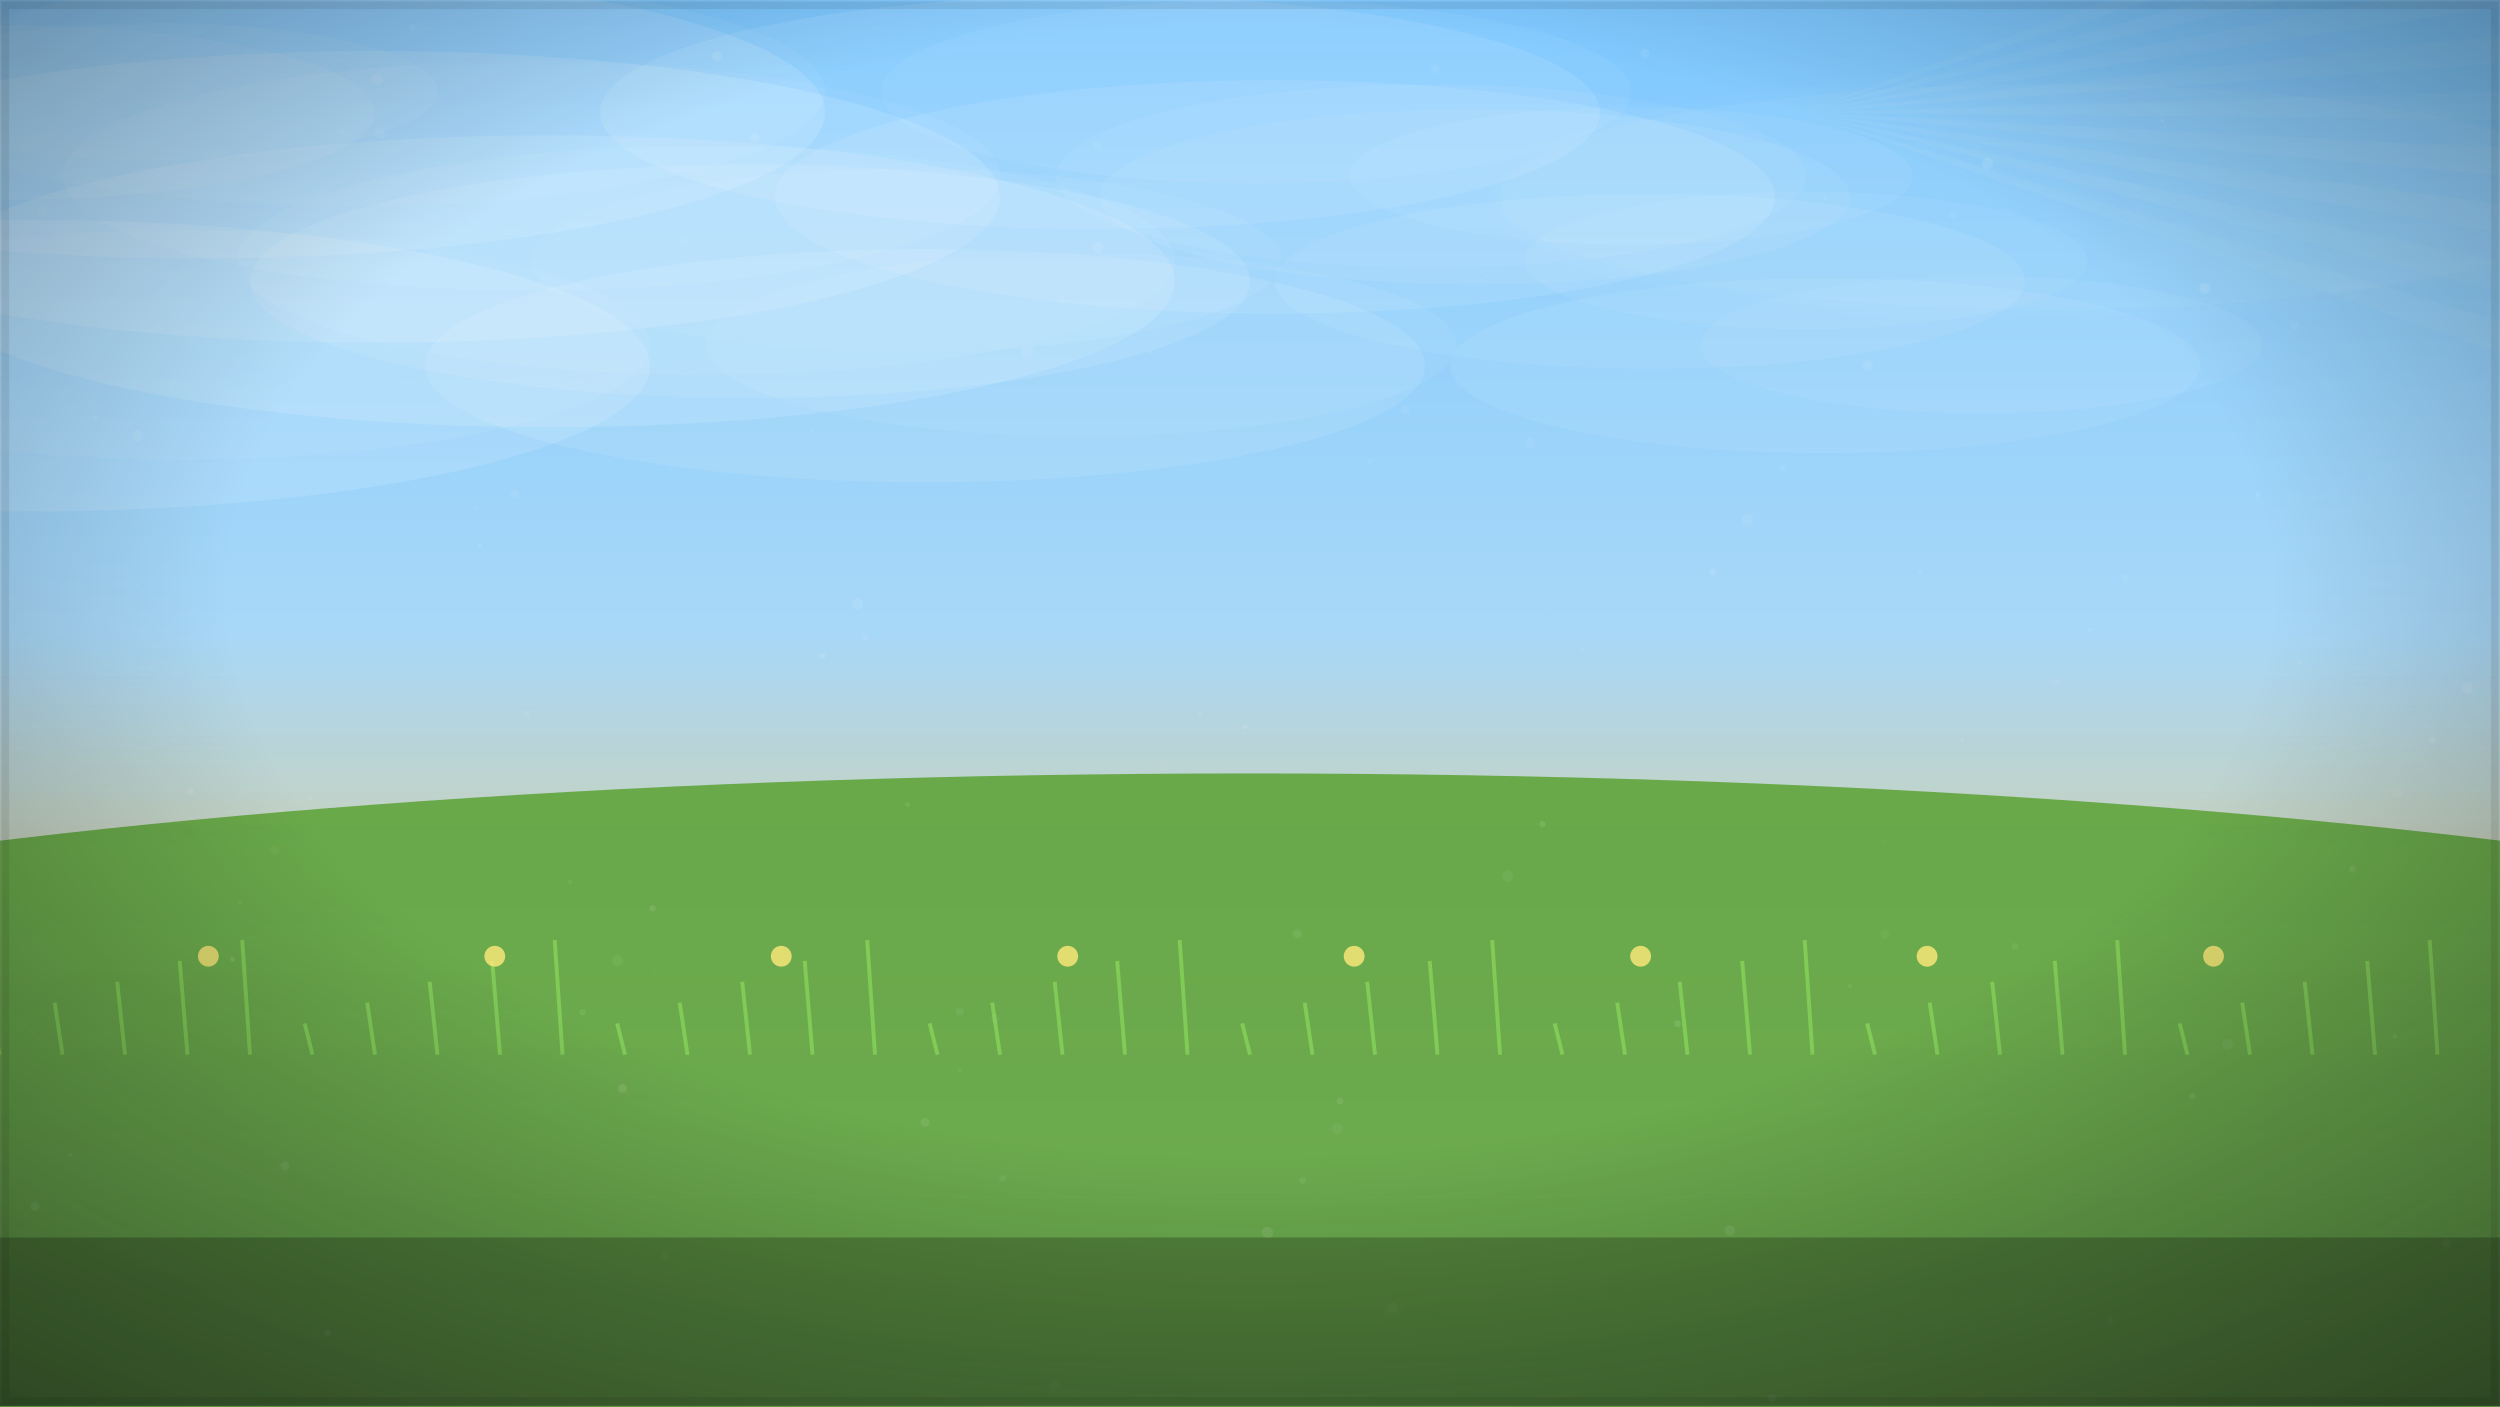
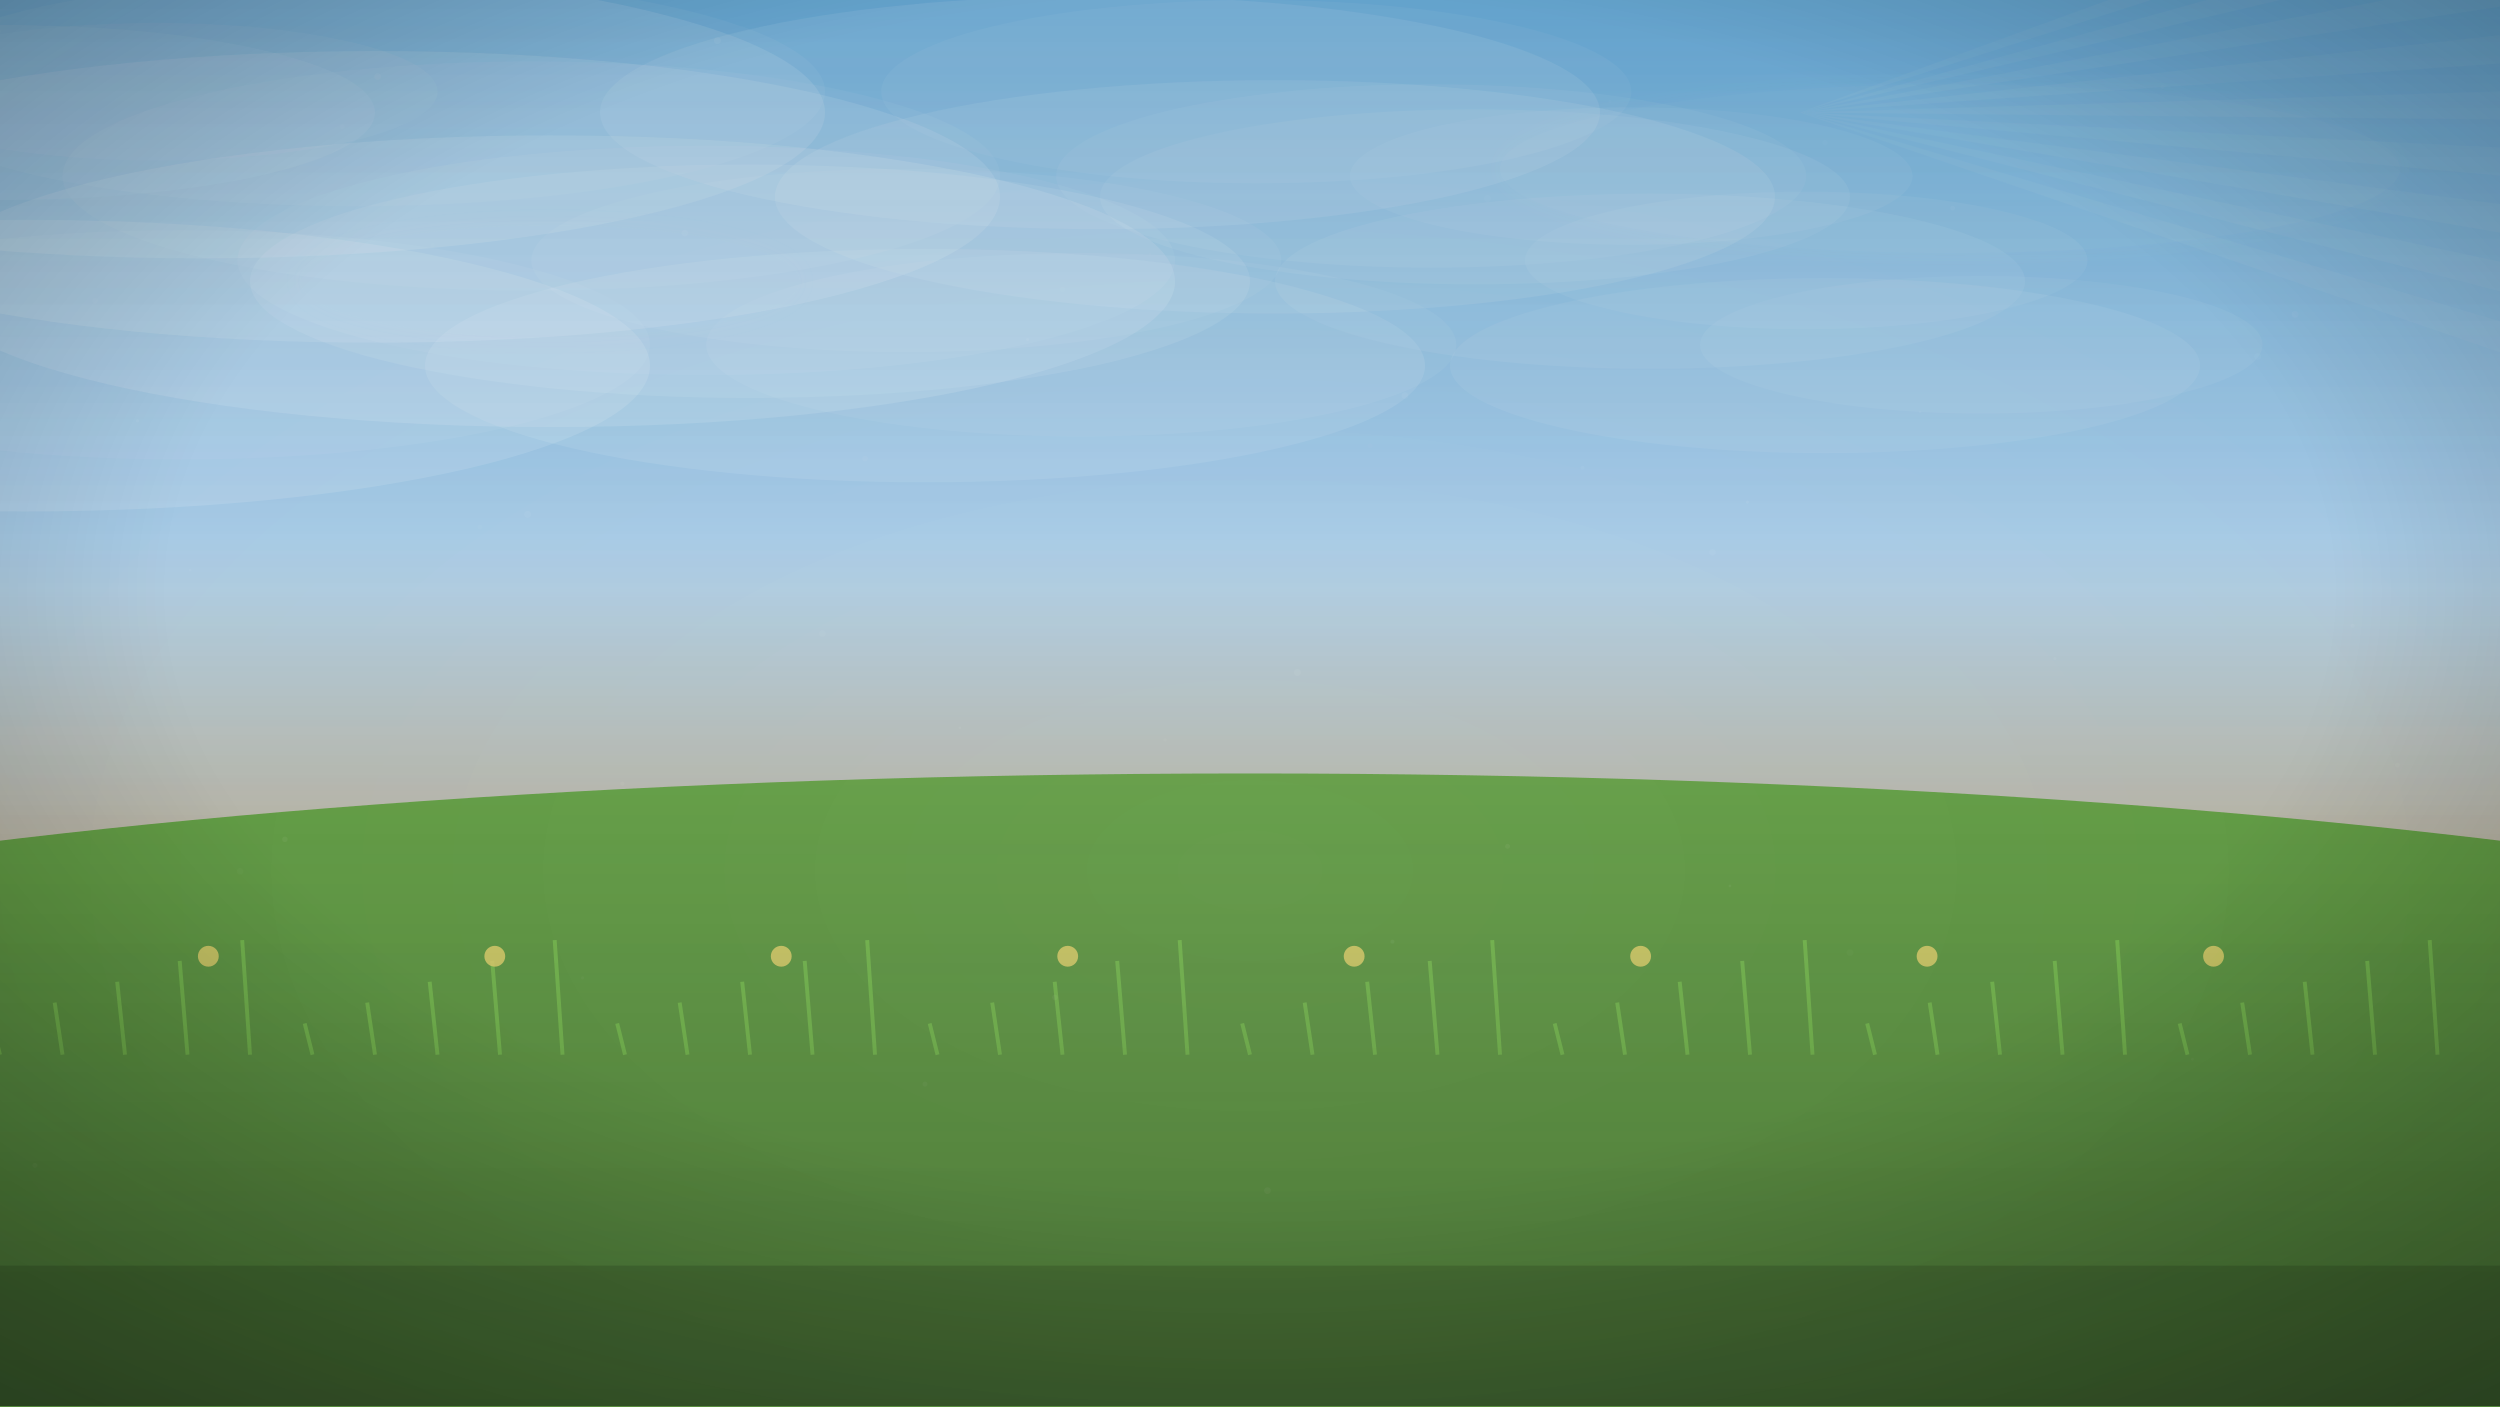
<svg xmlns="http://www.w3.org/2000/svg" viewBox="0 0 960 540" width="960" height="540">
  <defs>
    <linearGradient id="skyTop" x1="0" y1="0" x2="0" y2="1">
-       <stop offset="0%" stop-color="#1a1048" />
-       <stop offset="35%" stop-color="#3d2878" />
-       <stop offset="68%" stop-color="#284868" />
-       <stop offset="100%" stop-color="#0c1420" />
+       <stop offset="0%" stop-color="#121828" />
+       <stop offset="32%" stop-color="#243050" />
+       <stop offset="58%" stop-color="#2a3848" />
+       <stop offset="100%" stop-color="#0a0e14" />
    </linearGradient>
    <linearGradient id="skyDay" x1="0" y1="0" x2="0" y2="1">
-       <stop offset="0%" stop-color="#7ec8ff" />
-       <stop offset="45%" stop-color="#a8d8f8" />
-       <stop offset="78%" stop-color="#e8c878" />
-       <stop offset="100%" stop-color="#88b868" />
+       <stop offset="0%" stop-color="#6eb4e0" />
+       <stop offset="38%" stop-color="#a8cce8" />
+       <stop offset="70%" stop-color="#d8c098" />
+       <stop offset="100%" stop-color="#6a8868" />
    </linearGradient>
    <linearGradient id="skySunset" x1="0" y1="0" x2="0" y2="1">
      <stop offset="0%" stop-color="#ff6b4a" />
      <stop offset="28%" stop-color="#d84888" />
      <stop offset="55%" stop-color="#683878" />
      <stop offset="100%" stop-color="#120818" />
    </linearGradient>
    <linearGradient id="haze" x1="0" y1="0.4" x2="0" y2="1">
      <stop offset="0%" stop-color="#fff" stop-opacity="0" />
      <stop offset="100%" stop-color="#c8d8f0" stop-opacity="0.22" />
    </linearGradient>
    <filter id="softGlow" x="-40%" y="-40%" width="180%" height="180%">
      <feGaussianBlur stdDeviation="4" result="b" />
      <feMerge>
        <feMergeNode in="b" />
        <feMergeNode in="SourceGraphic" />
      </feMerge>
    </filter>
    <filter id="neonGlow" x="-60%" y="-60%" width="220%" height="220%">
      <feGaussianBlur stdDeviation="6" result="b" />
      <feMerge>
        <feMergeNode in="b" />
        <feMergeNode in="b" />
        <feMergeNode in="SourceGraphic" />
      </feMerge>
    </filter>
    <filter id="paintSoft" x="-2%" y="-2%" width="104%" height="104%">
      <feGaussianBlur stdDeviation="0.6" />
    </filter>
    <radialGradient id="sunDisc" cx="0.5" cy="0.5" r="0.5">
      <stop offset="0%" stop-color="#fff8e8" />
      <stop offset="55%" stop-color="#ffd080" />
      <stop offset="100%" stop-color="#ff904000" />
    </radialGradient>
    <radialGradient id="moonGlow" cx="0.5" cy="0.5" r="0.5">
      <stop offset="0%" stop-color="#fffef8" />
      <stop offset="40%" stop-color="#e8e0f0" />
      <stop offset="100%" stop-color="#e8e0f000" />
    </radialGradient>
    <linearGradient id="wallWarm" x1="0" y1="0" x2="1" y2="1">
      <stop offset="0%" stop-color="#fff0e4" />
      <stop offset="45%" stop-color="#e8c8b0" />
      <stop offset="100%" stop-color="#c8a088" />
    </linearGradient>
    <linearGradient id="wallCool" x1="0" y1="0" x2="0" y2="1">
      <stop offset="0%" stop-color="#eef2f8" />
      <stop offset="100%" stop-color="#b8c0d0" />
    </linearGradient>
    <linearGradient id="floorWood" x1="0" y1="0.6" x2="0" y2="1">
      <stop offset="0%" stop-color="#a88870" />
      <stop offset="100%" stop-color="#685040" />
    </linearGradient>
    <radialGradient id="lampGlow" cx="0.5" cy="0.5" r="0.5">
      <stop offset="0%" stop-color="#fff8e0" />
      <stop offset="70%" stop-color="#ffd898" stop-opacity="0.35" />
      <stop offset="100%" stop-color="#ffd898" stop-opacity="0" />
    </radialGradient>
    <radialGradient id="vignette" cx="0.5" cy="0.42" r="0.78">
-       <stop offset="52%" stop-color="#000" stop-opacity="0" />
-       <stop offset="100%" stop-color="#030508" stop-opacity="0.48" />
+       <stop offset="55%" stop-color="#000" stop-opacity="0" />
+       <stop offset="100%" stop-color="#030508" stop-opacity="0.38" />
+     </radialGradient>
+     <linearGradient id="filmGrade" x1="0" y1="0" x2="0" y2="1">
+       <stop offset="0%" stop-color="#283858" stop-opacity="0.14" />
+       <stop offset="42%" stop-color="#000" stop-opacity="0" />
+       <stop offset="100%" stop-color="#000" stop-opacity="0.32" />
+     </linearGradient>
+     <radialGradient id="stageGlow" cx="0.5" cy="0.62" r="0.55">
+       <stop offset="0%" stop-color="#fff" stop-opacity="0.06" />
+       <stop offset="100%" stop-color="#fff" stop-opacity="0" />
    </radialGradient>
  </defs>
  <rect width="960" height="540" fill="url(#skyDay)" />
  <polygon points="691.2,43.2 1299.914,-178.998 1308.312,-154.478" fill="#fff8e8" opacity="0.04" />
  <polygon points="691.2,43.2 1315.724,-129.642 1322.136,-104.529" fill="#fff8e8" opacity="0.04" />
  <polygon points="691.2,43.2 1327.539,-79.181 1331.924,-53.636" fill="#fff8e8" opacity="0.04" />
  <polygon points="691.2,43.2 1335.284,-27.936 1337.613,-2.123" fill="#fff8e8" opacity="0.04" />
  <polygon points="691.2,43.2 1338.908,23.763 1339.168,49.68" fill="#fff8e8" opacity="0.04" />
  <polygon points="691.2,43.2 1338.39,75.587 1336.577,101.441" fill="#fff8e8" opacity="0.04" />
  <polygon points="691.2,43.2 1333.732,127.203 1329.859,152.83" fill="#fff8e8" opacity="0.04" />
  <polygon points="691.2,43.2 1324.964,178.282 1319.055,203.518" fill="#fff8e8" opacity="0.04" />
  <polygon points="691.2,43.2 1312.142,228.497 1304.235,253.18" fill="#fff8e8" opacity="0.04" />
  <ellipse cx="0" cy="43.2" rx="144" ry="33.6" fill="#fff" opacity="0.06" />
  <ellipse cx="60" cy="35.2" rx="108" ry="26.4" fill="#fff" opacity="0.05" />
  <ellipse cx="489.6" cy="75.6" rx="192" ry="44.8" fill="#fff" opacity="0.09" />
  <ellipse cx="549.6" cy="67.6" rx="144" ry="35.2" fill="#fff" opacity="0.05" />
  <ellipse cx="211.2" cy="108" rx="240" ry="56" fill="#fff" opacity="0.12" />
  <ellipse cx="271.2" cy="100" rx="180" ry="44" fill="#fff" opacity="0.05" />
  <ellipse cx="700.8" cy="140.4" rx="144" ry="33.6" fill="#fff" opacity="0.06" />
  <ellipse cx="760.8" cy="132.4" rx="108" ry="26.4" fill="#fff" opacity="0.05" />
  <ellipse cx="422.4" cy="43.2" rx="192" ry="44.8" fill="#fff" opacity="0.09" />
  <ellipse cx="482.4" cy="35.2" rx="144" ry="35.2" fill="#fff" opacity="0.05" />
  <ellipse cx="144" cy="75.6" rx="240" ry="56" fill="#fff" opacity="0.12" />
  <ellipse cx="204" cy="67.6" rx="180" ry="44" fill="#fff" opacity="0.05" />
  <ellipse cx="633.6" cy="108" rx="144" ry="33.6" fill="#fff" opacity="0.06" />
  <ellipse cx="693.6" cy="100" rx="108" ry="26.4" fill="#fff" opacity="0.05" />
  <ellipse cx="355.2" cy="140.4" rx="192" ry="44.8" fill="#fff" opacity="0.09" />
  <ellipse cx="415.2" cy="132.4" rx="144" ry="35.2" fill="#fff" opacity="0.05" />
  <ellipse cx="76.8" cy="43.2" rx="240" ry="56" fill="#fff" opacity="0.12" />
  <ellipse cx="136.8" cy="35.2" rx="180" ry="44" fill="#fff" opacity="0.05" />
  <ellipse cx="566.4" cy="75.6" rx="144" ry="33.6" fill="#fff" opacity="0.06" />
  <ellipse cx="626.4" cy="67.6" rx="108" ry="26.4" fill="#fff" opacity="0.05" />
  <ellipse cx="288" cy="108" rx="192" ry="44.8" fill="#fff" opacity="0.09" />
  <ellipse cx="348" cy="100" rx="144" ry="35.2" fill="#fff" opacity="0.05" />
  <ellipse cx="9.6" cy="140.4" rx="240" ry="56" fill="#fff" opacity="0.12" />
  <ellipse cx="69.6" cy="132.4" rx="180" ry="44" fill="#fff" opacity="0.05" />
  <ellipse cx="480" cy="432" rx="816" ry="135" fill="#68a848" />
  <line x1="0" y1="405" x2="-3" y2="393" stroke="#88d858" stroke-width="1.5" opacity="0.7" />
  <line x1="24" y1="405" x2="21" y2="385" stroke="#88d858" stroke-width="1.5" opacity="0.7" />
  <line x1="48" y1="405" x2="45" y2="377" stroke="#88d858" stroke-width="1.5" opacity="0.7" />
  <line x1="72" y1="405" x2="69" y2="369" stroke="#88d858" stroke-width="1.5" opacity="0.7" />
  <line x1="96" y1="405" x2="93" y2="361" stroke="#88d858" stroke-width="1.5" opacity="0.7" />
  <line x1="120" y1="405" x2="117" y2="393" stroke="#88d858" stroke-width="1.5" opacity="0.7" />
  <line x1="144" y1="405" x2="141" y2="385" stroke="#88d858" stroke-width="1.5" opacity="0.7" />
  <line x1="168" y1="405" x2="165" y2="377" stroke="#88d858" stroke-width="1.5" opacity="0.7" />
  <line x1="192" y1="405" x2="189" y2="369" stroke="#88d858" stroke-width="1.5" opacity="0.7" />
  <line x1="216" y1="405" x2="213" y2="361" stroke="#88d858" stroke-width="1.5" opacity="0.7" />
  <line x1="240" y1="405" x2="237" y2="393" stroke="#88d858" stroke-width="1.5" opacity="0.7" />
  <line x1="264" y1="405" x2="261" y2="385" stroke="#88d858" stroke-width="1.5" opacity="0.7" />
  <line x1="288" y1="405" x2="285" y2="377" stroke="#88d858" stroke-width="1.5" opacity="0.7" />
  <line x1="312" y1="405" x2="309" y2="369" stroke="#88d858" stroke-width="1.5" opacity="0.7" />
  <line x1="336" y1="405" x2="333" y2="361" stroke="#88d858" stroke-width="1.5" opacity="0.7" />
  <line x1="360" y1="405" x2="357" y2="393" stroke="#88d858" stroke-width="1.5" opacity="0.7" />
  <line x1="384" y1="405" x2="381" y2="385" stroke="#88d858" stroke-width="1.5" opacity="0.7" />
  <line x1="408" y1="405" x2="405" y2="377" stroke="#88d858" stroke-width="1.5" opacity="0.7" />
  <line x1="432" y1="405" x2="429" y2="369" stroke="#88d858" stroke-width="1.5" opacity="0.7" />
  <line x1="456" y1="405" x2="453" y2="361" stroke="#88d858" stroke-width="1.5" opacity="0.7" />
  <line x1="480" y1="405" x2="477" y2="393" stroke="#88d858" stroke-width="1.5" opacity="0.7" />
  <line x1="504" y1="405" x2="501" y2="385" stroke="#88d858" stroke-width="1.5" opacity="0.7" />
  <line x1="528" y1="405" x2="525" y2="377" stroke="#88d858" stroke-width="1.5" opacity="0.7" />
  <line x1="552" y1="405" x2="549" y2="369" stroke="#88d858" stroke-width="1.5" opacity="0.7" />
  <line x1="576" y1="405" x2="573" y2="361" stroke="#88d858" stroke-width="1.5" opacity="0.7" />
  <line x1="600" y1="405" x2="597" y2="393" stroke="#88d858" stroke-width="1.5" opacity="0.7" />
  <line x1="624" y1="405" x2="621" y2="385" stroke="#88d858" stroke-width="1.5" opacity="0.7" />
  <line x1="648" y1="405" x2="645" y2="377" stroke="#88d858" stroke-width="1.5" opacity="0.7" />
  <line x1="672" y1="405" x2="669" y2="369" stroke="#88d858" stroke-width="1.5" opacity="0.7" />
  <line x1="696" y1="405" x2="693" y2="361" stroke="#88d858" stroke-width="1.5" opacity="0.7" />
  <line x1="720" y1="405" x2="717" y2="393" stroke="#88d858" stroke-width="1.5" opacity="0.7" />
  <line x1="744" y1="405" x2="741" y2="385" stroke="#88d858" stroke-width="1.5" opacity="0.7" />
  <line x1="768" y1="405" x2="765" y2="377" stroke="#88d858" stroke-width="1.5" opacity="0.7" />
  <line x1="792" y1="405" x2="789" y2="369" stroke="#88d858" stroke-width="1.5" opacity="0.7" />
  <line x1="816" y1="405" x2="813" y2="361" stroke="#88d858" stroke-width="1.5" opacity="0.7" />
  <line x1="840" y1="405" x2="837" y2="393" stroke="#88d858" stroke-width="1.5" opacity="0.7" />
  <line x1="864" y1="405" x2="861" y2="385" stroke="#88d858" stroke-width="1.5" opacity="0.7" />
  <line x1="888" y1="405" x2="885" y2="377" stroke="#88d858" stroke-width="1.5" opacity="0.7" />
  <line x1="912" y1="405" x2="909" y2="369" stroke="#88d858" stroke-width="1.5" opacity="0.7" />
  <line x1="936" y1="405" x2="933" y2="361" stroke="#88d858" stroke-width="1.5" opacity="0.7" />
  <circle cx="80" cy="367.2" r="4" fill="#ffe878" opacity="0.8" />
  <circle cx="190" cy="367.2" r="4" fill="#ffe878" opacity="0.8" />
  <circle cx="300" cy="367.2" r="4" fill="#ffe878" opacity="0.8" />
  <circle cx="410" cy="367.2" r="4" fill="#ffe878" opacity="0.8" />
  <circle cx="520" cy="367.2" r="4" fill="#ffe878" opacity="0.8" />
  <circle cx="630" cy="367.2" r="4" fill="#ffe878" opacity="0.8" />
  <circle cx="740" cy="367.2" r="4" fill="#ffe878" opacity="0.8" />
  <circle cx="850" cy="367.2" r="4" fill="#ffe878" opacity="0.8" />
-   <circle cx="0.0" cy="8.1" r="0.80" fill="#fff" opacity="0.035" />
-   <circle cx="131.5" cy="50.4" r="1.25" fill="#fff" opacity="0.047" />
-   <circle cx="263.0" cy="92.7" r="1.70" fill="#fff" opacity="0.059" />
-   <circle cx="394.6" cy="135.0" r="2.15" fill="#fff" opacity="0.071" />
-   <circle cx="526.1" cy="177.2" r="0.80" fill="#fff" opacity="0.083" />
-   <circle cx="657.6" cy="219.5" r="1.25" fill="#fff" opacity="0.095" />
-   <circle cx="789.1" cy="261.8" r="1.70" fill="#fff" opacity="0.035" />
-   <circle cx="920.6" cy="304.1" r="2.15" fill="#fff" opacity="0.047" />
-   <circle cx="92.2" cy="346.4" r="0.80" fill="#fff" opacity="0.059" />
-   <circle cx="223.7" cy="388.7" r="1.25" fill="#fff" opacity="0.071" />
-   <circle cx="355.2" cy="431.0" r="1.70" fill="#fff" opacity="0.083" />
-   <circle cx="486.7" cy="473.3" r="2.15" fill="#fff" opacity="0.095" />
-   <circle cx="618.2" cy="40.4" r="0.80" fill="#fff" opacity="0.035" />
-   <circle cx="749.8" cy="82.7" r="1.25" fill="#fff" opacity="0.047" />
-   <circle cx="881.3" cy="125.0" r="1.70" fill="#fff" opacity="0.059" />
-   <circle cx="52.8" cy="167.3" r="2.15" fill="#fff" opacity="0.071" />
-   <circle cx="184.3" cy="209.6" r="0.80" fill="#fff" opacity="0.083" />
-   <circle cx="315.8" cy="251.9" r="1.25" fill="#fff" opacity="0.095" />
-   <circle cx="447.4" cy="294.1" r="1.70" fill="#fff" opacity="0.035" />
-   <circle cx="578.9" cy="336.4" r="2.15" fill="#fff" opacity="0.047" />
-   <circle cx="710.4" cy="378.7" r="0.80" fill="#fff" opacity="0.059" />
-   <circle cx="841.9" cy="421.0" r="1.25" fill="#fff" opacity="0.071" />
-   <circle cx="13.4" cy="463.3" r="1.70" fill="#fff" opacity="0.083" />
-   <circle cx="145.0" cy="30.4" r="2.15" fill="#fff" opacity="0.095" />
-   <circle cx="276.5" cy="72.7" r="0.80" fill="#fff" opacity="0.035" />
-   <circle cx="408.0" cy="115.0" r="1.25" fill="#fff" opacity="0.047" />
-   <circle cx="539.5" cy="157.3" r="1.70" fill="#fff" opacity="0.059" />
-   <circle cx="671.0" cy="199.6" r="2.15" fill="#fff" opacity="0.071" />
-   <circle cx="802.6" cy="241.9" r="0.80" fill="#fff" opacity="0.083" />
-   <circle cx="934.1" cy="284.2" r="1.25" fill="#fff" opacity="0.095" />
-   <circle cx="105.6" cy="326.5" r="1.70" fill="#fff" opacity="0.035" />
-   <circle cx="237.1" cy="368.8" r="2.15" fill="#fff" opacity="0.047" />
-   <circle cx="368.6" cy="411.0" r="0.80" fill="#fff" opacity="0.059" />
-   <circle cx="500.2" cy="453.3" r="1.25" fill="#fff" opacity="0.071" />
-   <circle cx="631.7" cy="20.4" r="1.70" fill="#fff" opacity="0.083" />
-   <circle cx="763.2" cy="62.7" r="2.15" fill="#fff" opacity="0.095" />
-   <circle cx="894.7" cy="105.0" r="0.80" fill="#fff" opacity="0.035" />
-   <circle cx="66.2" cy="147.3" r="1.25" fill="#fff" opacity="0.047" />
-   <circle cx="197.8" cy="189.6" r="1.70" fill="#fff" opacity="0.059" />
-   <circle cx="329.3" cy="231.9" r="2.15" fill="#fff" opacity="0.071" />
-   <circle cx="460.8" cy="274.2" r="0.80" fill="#fff" opacity="0.083" />
-   <circle cx="592.3" cy="316.5" r="1.25" fill="#fff" opacity="0.095" />
-   <circle cx="723.8" cy="358.8" r="1.70" fill="#fff" opacity="0.035" />
-   <circle cx="855.4" cy="401.1" r="2.15" fill="#fff" opacity="0.047" />
-   <circle cx="26.9" cy="443.4" r="0.80" fill="#fff" opacity="0.059" />
-   <circle cx="158.4" cy="10.5" r="1.25" fill="#fff" opacity="0.071" />
-   <circle cx="289.9" cy="52.7" r="1.70" fill="#fff" opacity="0.083" />
-   <circle cx="421.4" cy="95.0" r="2.15" fill="#fff" opacity="0.095" />
-   <circle cx="553.0" cy="137.3" r="0.80" fill="#fff" opacity="0.035" />
-   <circle cx="684.5" cy="179.6" r="1.25" fill="#fff" opacity="0.047" />
-   <circle cx="816.0" cy="221.9" r="1.70" fill="#fff" opacity="0.059" />
-   <circle cx="947.5" cy="264.2" r="2.15" fill="#fff" opacity="0.071" />
-   <circle cx="119.0" cy="306.5" r="0.80" fill="#fff" opacity="0.083" />
-   <circle cx="250.6" cy="348.8" r="1.25" fill="#fff" opacity="0.095" />
-   <circle cx="382.1" cy="391.1" r="1.70" fill="#fff" opacity="0.035" />
-   <circle cx="513.6" cy="433.4" r="2.15" fill="#fff" opacity="0.047" />
-   <circle cx="0.0" cy="16.7" r="0.60" fill="#fff" opacity="0.040" filter="url(#softGlow)" />
-   <circle cx="166.1" cy="130.7" r="0.95" fill="#fff" opacity="0.050" filter="url(#softGlow)" />
-   <circle cx="332.2" cy="244.6" r="1.30" fill="#fff" opacity="0.060" filter="url(#softGlow)" />
-   <circle cx="498.2" cy="358.6" r="1.65" fill="#fff" opacity="0.070" filter="url(#softGlow)" />
-   <circle cx="664.3" cy="472.5" r="2.00" fill="#fff" opacity="0.080" filter="url(#softGlow)" />
-   <circle cx="830.4" cy="46.4" r="0.60" fill="#fff" opacity="0.090" filter="url(#softGlow)" />
-   <circle cx="36.5" cy="160.4" r="0.95" fill="#fff" opacity="0.100" filter="url(#softGlow)" />
-   <circle cx="202.6" cy="274.3" r="1.30" fill="#fff" opacity="0.040" filter="url(#softGlow)" />
-   <circle cx="368.6" cy="388.3" r="1.65" fill="#fff" opacity="0.050" filter="url(#softGlow)" />
-   <circle cx="534.7" cy="502.2" r="2.00" fill="#fff" opacity="0.060" filter="url(#softGlow)" />
-   <circle cx="700.8" cy="76.1" r="0.60" fill="#fff" opacity="0.070" filter="url(#softGlow)" />
-   <circle cx="866.9" cy="190.1" r="0.95" fill="#fff" opacity="0.080" filter="url(#softGlow)" />
-   <circle cx="73.0" cy="304.0" r="1.30" fill="#fff" opacity="0.090" filter="url(#softGlow)" />
-   <circle cx="239.0" cy="418.0" r="1.65" fill="#fff" opacity="0.100" filter="url(#softGlow)" />
-   <circle cx="405.1" cy="531.9" r="2.00" fill="#fff" opacity="0.040" filter="url(#softGlow)" />
-   <circle cx="571.2" cy="105.8" r="0.60" fill="#fff" opacity="0.050" filter="url(#softGlow)" />
-   <circle cx="737.3" cy="219.8" r="0.95" fill="#fff" opacity="0.060" filter="url(#softGlow)" />
-   <circle cx="903.4" cy="333.7" r="1.30" fill="#fff" opacity="0.070" filter="url(#softGlow)" />
-   <circle cx="109.4" cy="447.7" r="1.65" fill="#fff" opacity="0.080" filter="url(#softGlow)" />
-   <circle cx="275.5" cy="21.6" r="2.00" fill="#fff" opacity="0.090" filter="url(#softGlow)" />
-   <circle cx="441.6" cy="135.5" r="0.60" fill="#fff" opacity="0.100" filter="url(#softGlow)" />
-   <circle cx="607.7" cy="249.5" r="0.95" fill="#fff" opacity="0.040" filter="url(#softGlow)" />
-   <circle cx="773.8" cy="363.4" r="1.30" fill="#fff" opacity="0.050" filter="url(#softGlow)" />
-   <circle cx="939.8" cy="477.4" r="1.65" fill="#fff" opacity="0.060" filter="url(#softGlow)" />
-   <circle cx="145.9" cy="51.3" r="2.00" fill="#fff" opacity="0.070" filter="url(#softGlow)" />
-   <circle cx="312.0" cy="165.2" r="0.60" fill="#fff" opacity="0.080" filter="url(#softGlow)" />
-   <circle cx="478.1" cy="279.2" r="0.95" fill="#fff" opacity="0.090" filter="url(#softGlow)" />
-   <circle cx="644.2" cy="393.1" r="1.30" fill="#fff" opacity="0.100" filter="url(#softGlow)" />
-   <circle cx="810.2" cy="507.1" r="1.65" fill="#fff" opacity="0.040" filter="url(#softGlow)" />
-   <circle cx="16.3" cy="81.0" r="2.00" fill="#fff" opacity="0.050" filter="url(#softGlow)" />
-   <circle cx="182.4" cy="194.9" r="0.60" fill="#fff" opacity="0.060" filter="url(#softGlow)" />
-   <circle cx="348.5" cy="308.9" r="0.95" fill="#fff" opacity="0.070" filter="url(#softGlow)" />
-   <circle cx="514.6" cy="422.8" r="1.30" fill="#fff" opacity="0.080" filter="url(#softGlow)" />
-   <circle cx="680.6" cy="536.8" r="1.65" fill="#fff" opacity="0.090" filter="url(#softGlow)" />
-   <circle cx="846.7" cy="110.7" r="2.00" fill="#fff" opacity="0.100" filter="url(#softGlow)" />
-   <circle cx="52.8" cy="224.6" r="0.60" fill="#fff" opacity="0.040" filter="url(#softGlow)" />
-   <circle cx="218.9" cy="338.6" r="0.95" fill="#fff" opacity="0.050" filter="url(#softGlow)" />
-   <circle cx="385.0" cy="452.5" r="1.30" fill="#fff" opacity="0.060" filter="url(#softGlow)" />
-   <circle cx="551.0" cy="26.5" r="1.65" fill="#fff" opacity="0.070" filter="url(#softGlow)" />
-   <circle cx="717.1" cy="140.4" r="2.00" fill="#fff" opacity="0.080" filter="url(#softGlow)" />
-   <circle cx="883.2" cy="254.3" r="0.60" fill="#fff" opacity="0.090" filter="url(#softGlow)" />
-   <circle cx="89.3" cy="368.3" r="0.95" fill="#fff" opacity="0.100" filter="url(#softGlow)" />
-   <circle cx="255.4" cy="482.2" r="1.30" fill="#fff" opacity="0.040" filter="url(#softGlow)" />
-   <circle cx="421.4" cy="56.2" r="1.65" fill="#fff" opacity="0.050" filter="url(#softGlow)" />
-   <circle cx="587.5" cy="170.1" r="2.00" fill="#fff" opacity="0.060" filter="url(#softGlow)" />
-   <circle cx="753.6" cy="284.0" r="0.60" fill="#fff" opacity="0.070" filter="url(#softGlow)" />
-   <circle cx="919.7" cy="398.0" r="0.95" fill="#fff" opacity="0.080" filter="url(#softGlow)" />
-   <circle cx="125.8" cy="511.9" r="1.30" fill="#fff" opacity="0.090" filter="url(#softGlow)" />
-   <rect x="0.0" y="0.0" width="1.2" height="1.2" fill="#fff" opacity="0.018" />
-   <rect x="93.1" y="28.6" width="1.2" height="1.2" fill="#fff" opacity="0.018" />
-   <rect x="186.2" y="57.2" width="1.2" height="1.2" fill="#fff" opacity="0.018" />
-   <rect x="279.4" y="85.9" width="1.2" height="1.2" fill="#fff" opacity="0.018" />
-   <rect x="372.5" y="114.5" width="1.2" height="1.2" fill="#fff" opacity="0.018" />
-   <rect x="465.6" y="143.1" width="1.2" height="1.2" fill="#fff" opacity="0.018" />
-   <rect x="558.7" y="171.7" width="1.2" height="1.2" fill="#fff" opacity="0.018" />
-   <rect x="651.8" y="200.3" width="1.2" height="1.2" fill="#fff" opacity="0.018" />
-   <rect x="745.0" y="229.0" width="1.2" height="1.2" fill="#fff" opacity="0.018" />
-   <rect x="838.1" y="257.6" width="1.2" height="1.2" fill="#fff" opacity="0.018" />
-   <rect x="931.2" y="286.2" width="1.2" height="1.2" fill="#fff" opacity="0.018" />
-   <rect x="64.3" y="314.8" width="1.2" height="1.2" fill="#fff" opacity="0.018" />
-   <rect x="157.4" y="343.4" width="1.2" height="1.2" fill="#fff" opacity="0.018" />
-   <rect x="250.6" y="372.1" width="1.2" height="1.2" fill="#fff" opacity="0.018" />
-   <rect x="343.7" y="400.7" width="1.2" height="1.2" fill="#fff" opacity="0.018" />
-   <rect x="436.8" y="429.3" width="1.2" height="1.2" fill="#fff" opacity="0.018" />
-   <rect x="529.9" y="457.9" width="1.2" height="1.2" fill="#fff" opacity="0.018" />
-   <rect x="623.0" y="486.5" width="1.2" height="1.2" fill="#fff" opacity="0.018" />
-   <rect x="716.2" y="515.2" width="1.2" height="1.2" fill="#fff" opacity="0.018" />
-   <rect x="809.3" y="3.8" width="1.2" height="1.2" fill="#fff" opacity="0.018" />
-   <rect x="902.4" y="32.4" width="1.2" height="1.2" fill="#fff" opacity="0.018" />
-   <rect x="35.5" y="61.0" width="1.2" height="1.2" fill="#fff" opacity="0.018" />
-   <rect x="128.6" y="89.6" width="1.2" height="1.2" fill="#fff" opacity="0.018" />
-   <rect x="221.8" y="118.3" width="1.2" height="1.2" fill="#fff" opacity="0.018" />
-   <rect x="314.9" y="146.9" width="1.2" height="1.2" fill="#fff" opacity="0.018" />
-   <rect x="408.0" y="175.5" width="1.2" height="1.2" fill="#fff" opacity="0.018" />
-   <rect x="501.1" y="204.1" width="1.2" height="1.2" fill="#fff" opacity="0.018" />
-   <rect x="594.2" y="232.7" width="1.2" height="1.2" fill="#fff" opacity="0.018" />
-   <rect x="687.4" y="261.4" width="1.2" height="1.2" fill="#fff" opacity="0.018" />
-   <rect x="780.5" y="290.0" width="1.2" height="1.2" fill="#fff" opacity="0.018" />
-   <rect x="873.6" y="318.6" width="1.2" height="1.2" fill="#fff" opacity="0.018" />
-   <rect x="6.7" y="347.2" width="1.2" height="1.2" fill="#fff" opacity="0.018" />
-   <rect x="99.8" y="375.8" width="1.2" height="1.2" fill="#fff" opacity="0.018" />
-   <rect x="193.0" y="404.5" width="1.2" height="1.2" fill="#fff" opacity="0.018" />
-   <rect x="286.1" y="433.1" width="1.2" height="1.2" fill="#fff" opacity="0.018" />
-   <rect x="379.2" y="461.7" width="1.2" height="1.2" fill="#fff" opacity="0.018" />
-   <rect x="472.3" y="490.3" width="1.2" height="1.2" fill="#fff" opacity="0.018" />
-   <rect x="565.4" y="518.9" width="1.2" height="1.2" fill="#fff" opacity="0.018" />
-   <rect x="658.6" y="7.6" width="1.2" height="1.2" fill="#fff" opacity="0.018" />
-   <rect x="751.7" y="36.2" width="1.2" height="1.2" fill="#fff" opacity="0.018" />
-   <rect x="844.8" y="64.8" width="1.2" height="1.2" fill="#fff" opacity="0.018" />
-   <rect x="937.9" y="93.4" width="1.2" height="1.2" fill="#fff" opacity="0.018" />
-   <rect x="71.0" y="122.0" width="1.2" height="1.2" fill="#fff" opacity="0.018" />
-   <rect x="164.2" y="150.7" width="1.2" height="1.2" fill="#fff" opacity="0.018" />
-   <rect x="257.3" y="179.3" width="1.2" height="1.2" fill="#fff" opacity="0.018" />
-   <rect x="350.4" y="207.9" width="1.2" height="1.2" fill="#fff" opacity="0.018" />
-   <rect x="443.5" y="236.5" width="1.2" height="1.2" fill="#fff" opacity="0.018" />
-   <rect x="536.6" y="265.1" width="1.2" height="1.2" fill="#fff" opacity="0.018" />
-   <rect x="629.8" y="293.8" width="1.2" height="1.2" fill="#fff" opacity="0.018" />
-   <rect x="722.9" y="322.4" width="1.2" height="1.2" fill="#fff" opacity="0.018" />
-   <rect x="816.0" y="351.0" width="1.2" height="1.2" fill="#fff" opacity="0.018" />
-   <rect x="909.1" y="379.6" width="1.2" height="1.2" fill="#fff" opacity="0.018" />
-   <rect x="42.2" y="408.2" width="1.2" height="1.2" fill="#fff" opacity="0.018" />
-   <rect x="135.4" y="436.9" width="1.2" height="1.2" fill="#fff" opacity="0.018" />
-   <rect x="228.5" y="465.5" width="1.2" height="1.2" fill="#fff" opacity="0.018" />
-   <rect x="321.6" y="494.1" width="1.2" height="1.2" fill="#fff" opacity="0.018" />
-   <rect x="414.7" y="522.7" width="1.2" height="1.2" fill="#fff" opacity="0.018" />
-   <rect x="507.8" y="11.3" width="1.2" height="1.2" fill="#fff" opacity="0.018" />
-   <rect x="601.0" y="40.0" width="1.2" height="1.2" fill="#fff" opacity="0.018" />
-   <rect x="694.1" y="68.6" width="1.2" height="1.2" fill="#fff" opacity="0.018" />
-   <rect x="787.2" y="97.2" width="1.2" height="1.2" fill="#fff" opacity="0.018" />
-   <rect x="880.3" y="125.8" width="1.2" height="1.2" fill="#fff" opacity="0.018" />
-   <rect x="13.4" y="154.4" width="1.2" height="1.2" fill="#fff" opacity="0.018" />
-   <rect x="106.6" y="183.1" width="1.2" height="1.2" fill="#fff" opacity="0.018" />
-   <ellipse cx="787.2" cy="75.6" rx="211.2" ry="43.2" fill="#fff8e8" opacity="0.06" filter="url(#softGlow)" />
-   <ellipse cx="172.8" cy="118.8" rx="115.2" ry="27" fill="#c8e8ff" opacity="0.05" filter="url(#softGlow)" />
-   <rect x="0" y="0" width="960" height="540" fill="none" stroke="#fff" stroke-width="2" opacity="0.04" />
-   <rect x="2" y="2" width="956" height="536" fill="none" stroke="#000" stroke-width="3" opacity="0.08" />
-   <rect width="960" height="540" fill="url(#haze)" opacity="0.2" />
+   <circle cx="0.0" cy="7.8" r="0.60" fill="#fff" opacity="0.022" />
+   <circle cx="131.5" cy="48.7" r="0.95" fill="#fff" opacity="0.032" />
+   <circle cx="263.0" cy="89.5" r="1.30" fill="#fff" opacity="0.042" />
+   <circle cx="394.6" cy="130.4" r="0.60" fill="#fff" opacity="0.052" />
+   <circle cx="526.1" cy="171.2" r="0.95" fill="#fff" opacity="0.022" />
+   <circle cx="657.6" cy="212.1" r="1.30" fill="#fff" opacity="0.032" />
+   <circle cx="789.1" cy="252.9" r="0.60" fill="#fff" opacity="0.042" />
+   <circle cx="920.6" cy="293.8" r="0.95" fill="#fff" opacity="0.052" />
+   <circle cx="92.2" cy="334.6" r="1.30" fill="#fff" opacity="0.022" />
+   <circle cx="223.7" cy="375.5" r="0.60" fill="#fff" opacity="0.032" />
+   <circle cx="355.2" cy="416.3" r="0.95" fill="#fff" opacity="0.042" />
+   <circle cx="486.7" cy="457.2" r="1.30" fill="#fff" opacity="0.052" />
+   <circle cx="618.2" cy="39.0" r="0.60" fill="#fff" opacity="0.022" />
+   <circle cx="749.8" cy="79.9" r="0.95" fill="#fff" opacity="0.032" />
+   <circle cx="881.3" cy="120.7" r="1.30" fill="#fff" opacity="0.042" />
+   <circle cx="52.8" cy="161.6" r="0.60" fill="#fff" opacity="0.052" />
+   <circle cx="184.3" cy="202.4" r="0.95" fill="#fff" opacity="0.022" />
+   <circle cx="315.8" cy="243.3" r="1.30" fill="#fff" opacity="0.032" />
+   <circle cx="447.4" cy="284.1" r="0.60" fill="#fff" opacity="0.042" />
+   <circle cx="578.9" cy="325.0" r="0.95" fill="#fff" opacity="0.052" />
+   <circle cx="710.4" cy="365.8" r="1.30" fill="#fff" opacity="0.022" />
+   <circle cx="841.9" cy="406.7" r="0.60" fill="#fff" opacity="0.032" />
+   <circle cx="13.4" cy="447.5" r="0.95" fill="#fff" opacity="0.042" />
+   <circle cx="145.0" cy="29.4" r="1.30" fill="#fff" opacity="0.052" />
+   <circle cx="276.5" cy="70.2" r="0.60" fill="#fff" opacity="0.022" />
+   <circle cx="408.0" cy="111.1" r="0.95" fill="#fff" opacity="0.032" />
+   <circle cx="539.5" cy="151.9" r="1.30" fill="#fff" opacity="0.042" />
+   <circle cx="671.0" cy="192.8" r="0.60" fill="#fff" opacity="0.052" />
+   <circle cx="0.0" cy="12.1" r="0.50" fill="#fff" opacity="0.025" filter="url(#softGlow)" />
+   <circle cx="166.1" cy="94.1" r="0.78" fill="#fff" opacity="0.033" filter="url(#softGlow)" />
+   <circle cx="332.2" cy="176.1" r="1.06" fill="#fff" opacity="0.041" filter="url(#softGlow)" />
+   <circle cx="498.2" cy="258.2" r="1.34" fill="#fff" opacity="0.049" filter="url(#softGlow)" />
+   <circle cx="664.3" cy="340.2" r="0.50" fill="#fff" opacity="0.057" filter="url(#softGlow)" />
+   <circle cx="830.4" cy="33.4" r="0.78" fill="#fff" opacity="0.025" filter="url(#softGlow)" />
+   <circle cx="36.5" cy="115.5" r="1.06" fill="#fff" opacity="0.033" filter="url(#softGlow)" />
+   <circle cx="202.6" cy="197.5" r="1.34" fill="#fff" opacity="0.041" filter="url(#softGlow)" />
+   <circle cx="368.6" cy="279.5" r="0.50" fill="#fff" opacity="0.049" filter="url(#softGlow)" />
+   <circle cx="534.7" cy="361.6" r="0.78" fill="#fff" opacity="0.057" filter="url(#softGlow)" />
+   <circle cx="700.8" cy="54.8" r="1.06" fill="#fff" opacity="0.025" filter="url(#softGlow)" />
+   <circle cx="866.9" cy="136.9" r="1.34" fill="#fff" opacity="0.033" filter="url(#softGlow)" />
+   <circle cx="73.0" cy="218.9" r="0.50" fill="#fff" opacity="0.041" filter="url(#softGlow)" />
+   <circle cx="239.0" cy="300.9" r="0.78" fill="#fff" opacity="0.049" filter="url(#softGlow)" />
+   <circle cx="405.1" cy="383.0" r="1.06" fill="#fff" opacity="0.057" filter="url(#softGlow)" />
+   <circle cx="571.2" cy="76.2" r="1.34" fill="#fff" opacity="0.025" filter="url(#softGlow)" />
+   <circle cx="737.3" cy="158.2" r="0.50" fill="#fff" opacity="0.033" filter="url(#softGlow)" />
+   <circle cx="903.4" cy="240.3" r="0.78" fill="#fff" opacity="0.041" filter="url(#softGlow)" />
+   <circle cx="109.4" cy="322.3" r="1.06" fill="#fff" opacity="0.049" filter="url(#softGlow)" />
+   <circle cx="275.5" cy="15.6" r="1.34" fill="#fff" opacity="0.057" filter="url(#softGlow)" />
+   <circle cx="441.6" cy="97.6" r="0.50" fill="#fff" opacity="0.025" filter="url(#softGlow)" />
+   <circle cx="607.7" cy="179.6" r="0.78" fill="#fff" opacity="0.033" filter="url(#softGlow)" />
+   <ellipse cx="748.8" cy="64.8" rx="172.8" ry="32.4" fill="#fff8e8" opacity="0.045" filter="url(#softGlow)" />
+   <ellipse cx="211.2" cy="108" rx="96" ry="21.6" fill="#c8e8ff" opacity="0.035" filter="url(#softGlow)" />
+   <rect width="960" height="540" fill="url(#stageGlow)" />
+   <rect width="960" height="540" fill="url(#haze)" opacity="0.14" />
+   <rect width="960" height="540" fill="url(#filmGrade)" />
  <rect width="960" height="540" fill="url(#vignette)" />
-   <rect x="0" y="475.2" width="960" height="64.8" fill="#000" opacity="0.24" />
+   <rect x="0" y="486" width="960" height="54" fill="#000" opacity="0.14" />
</svg>
